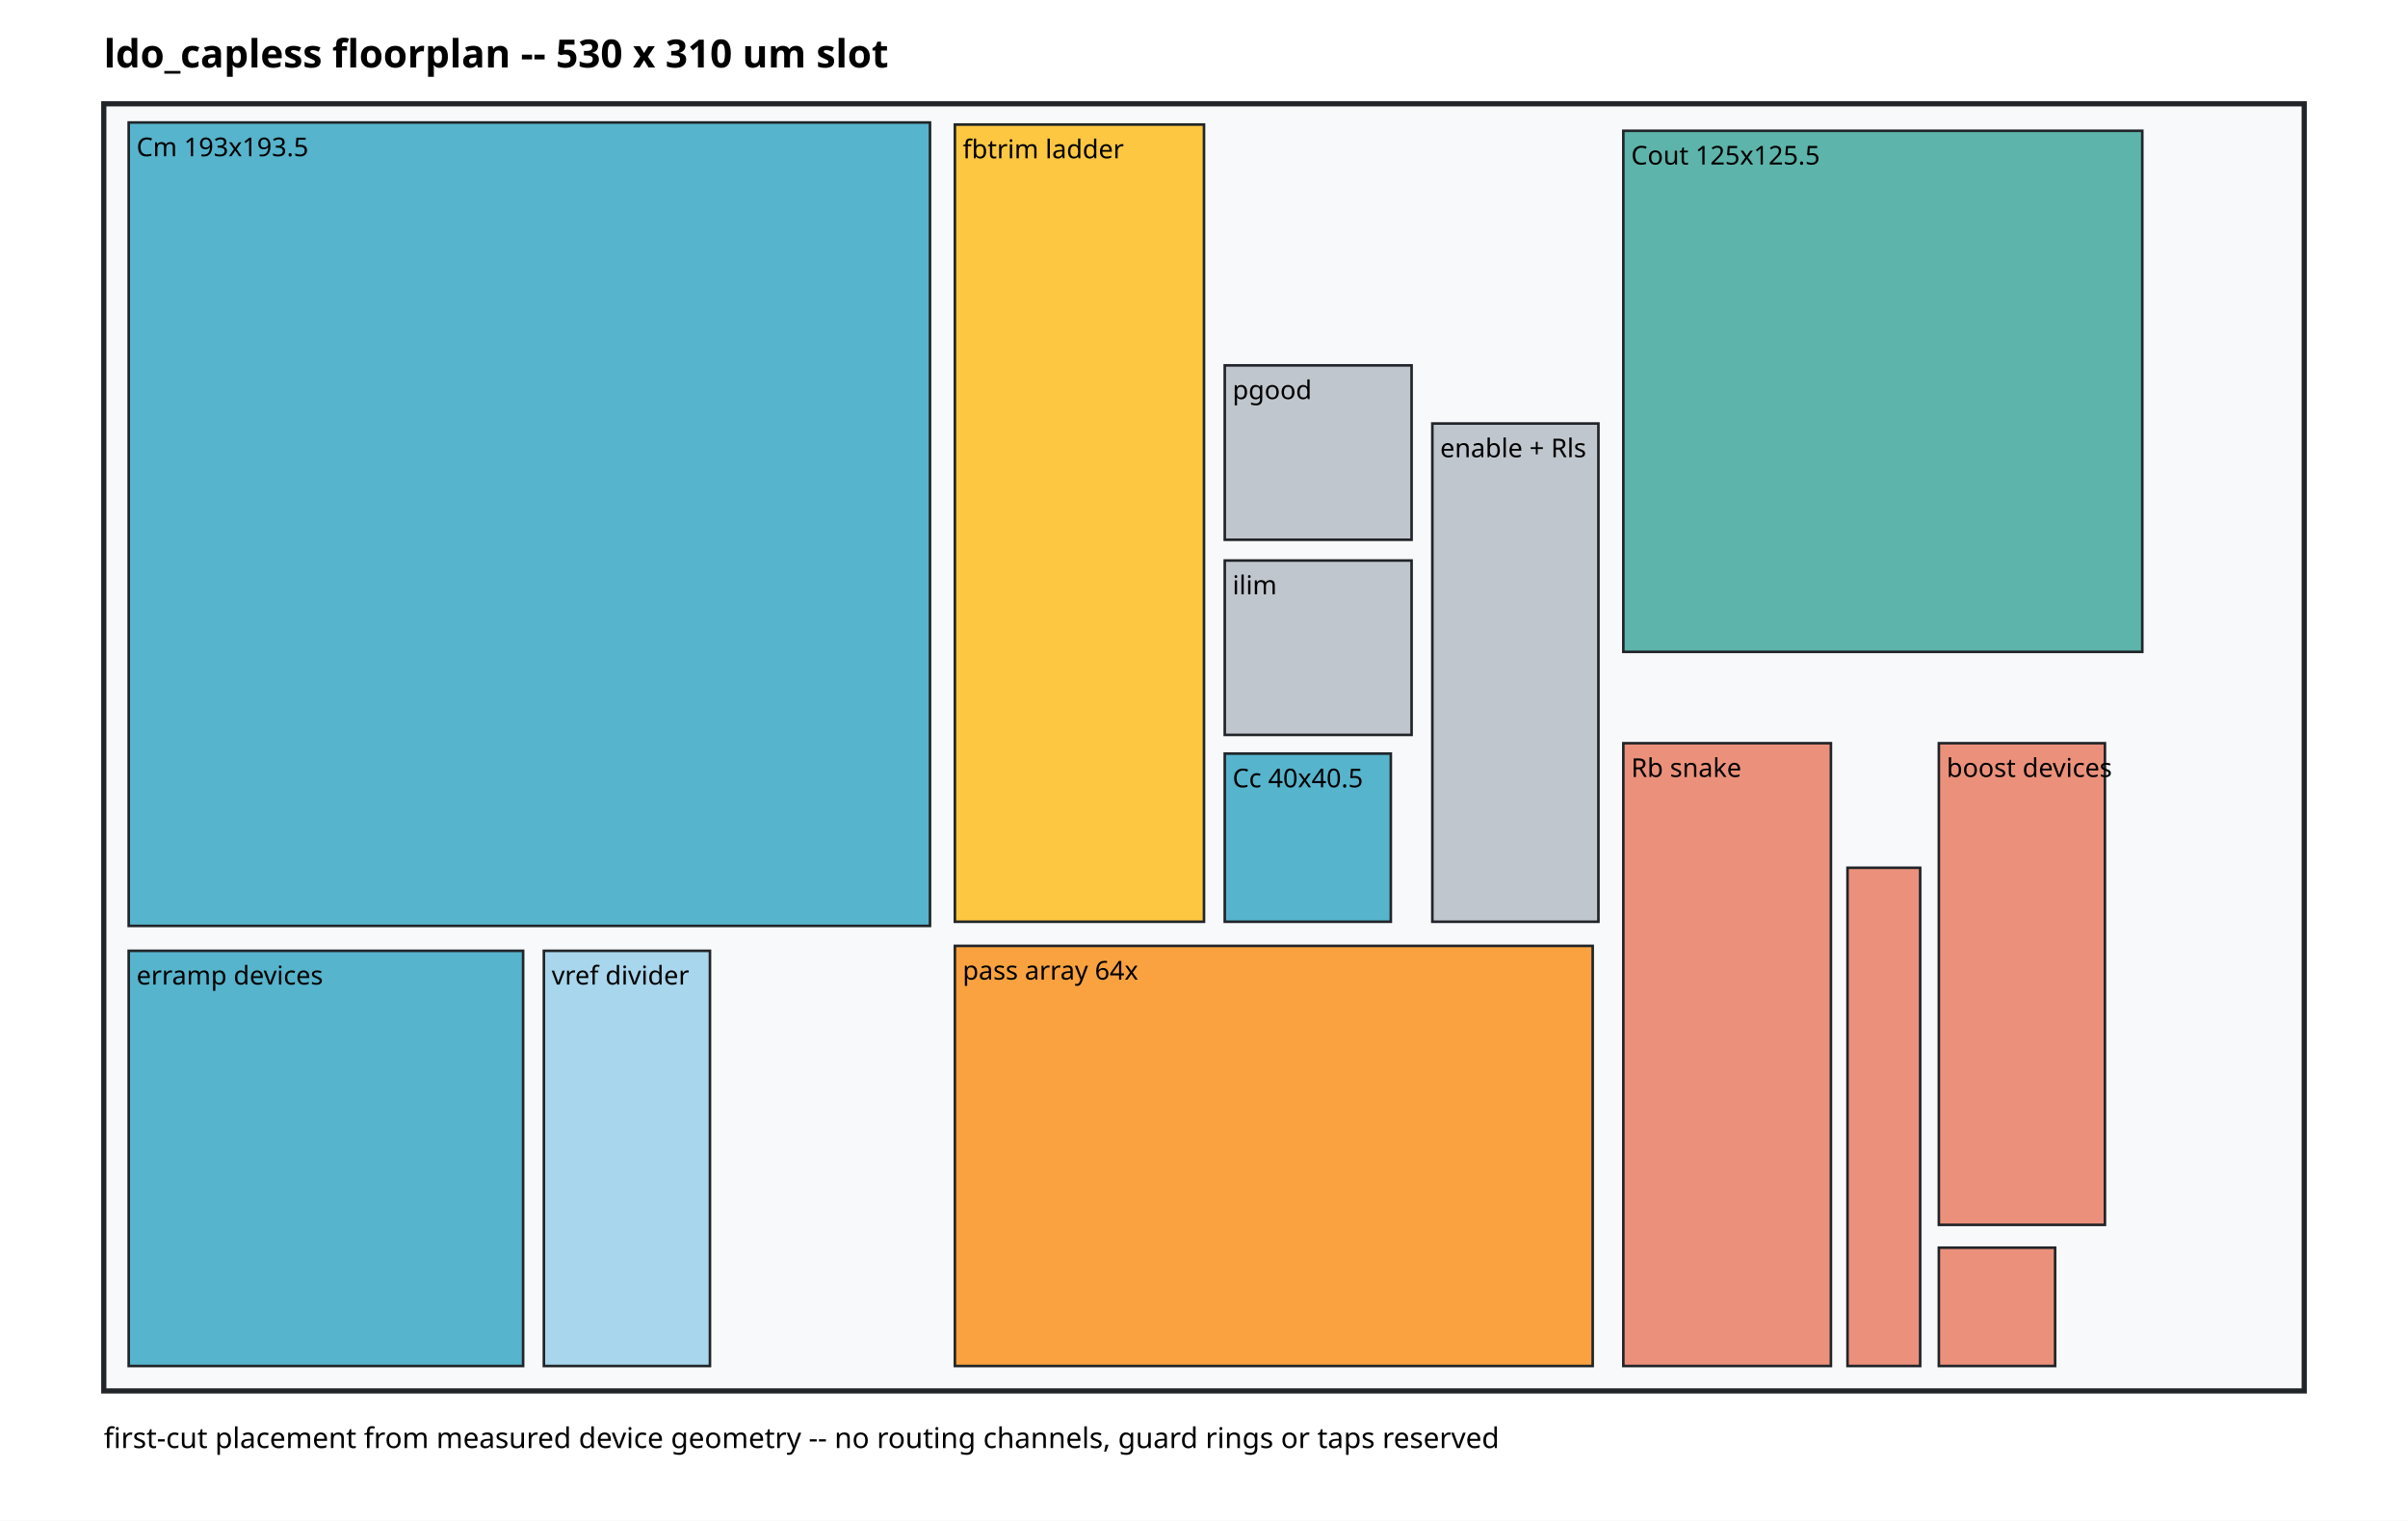
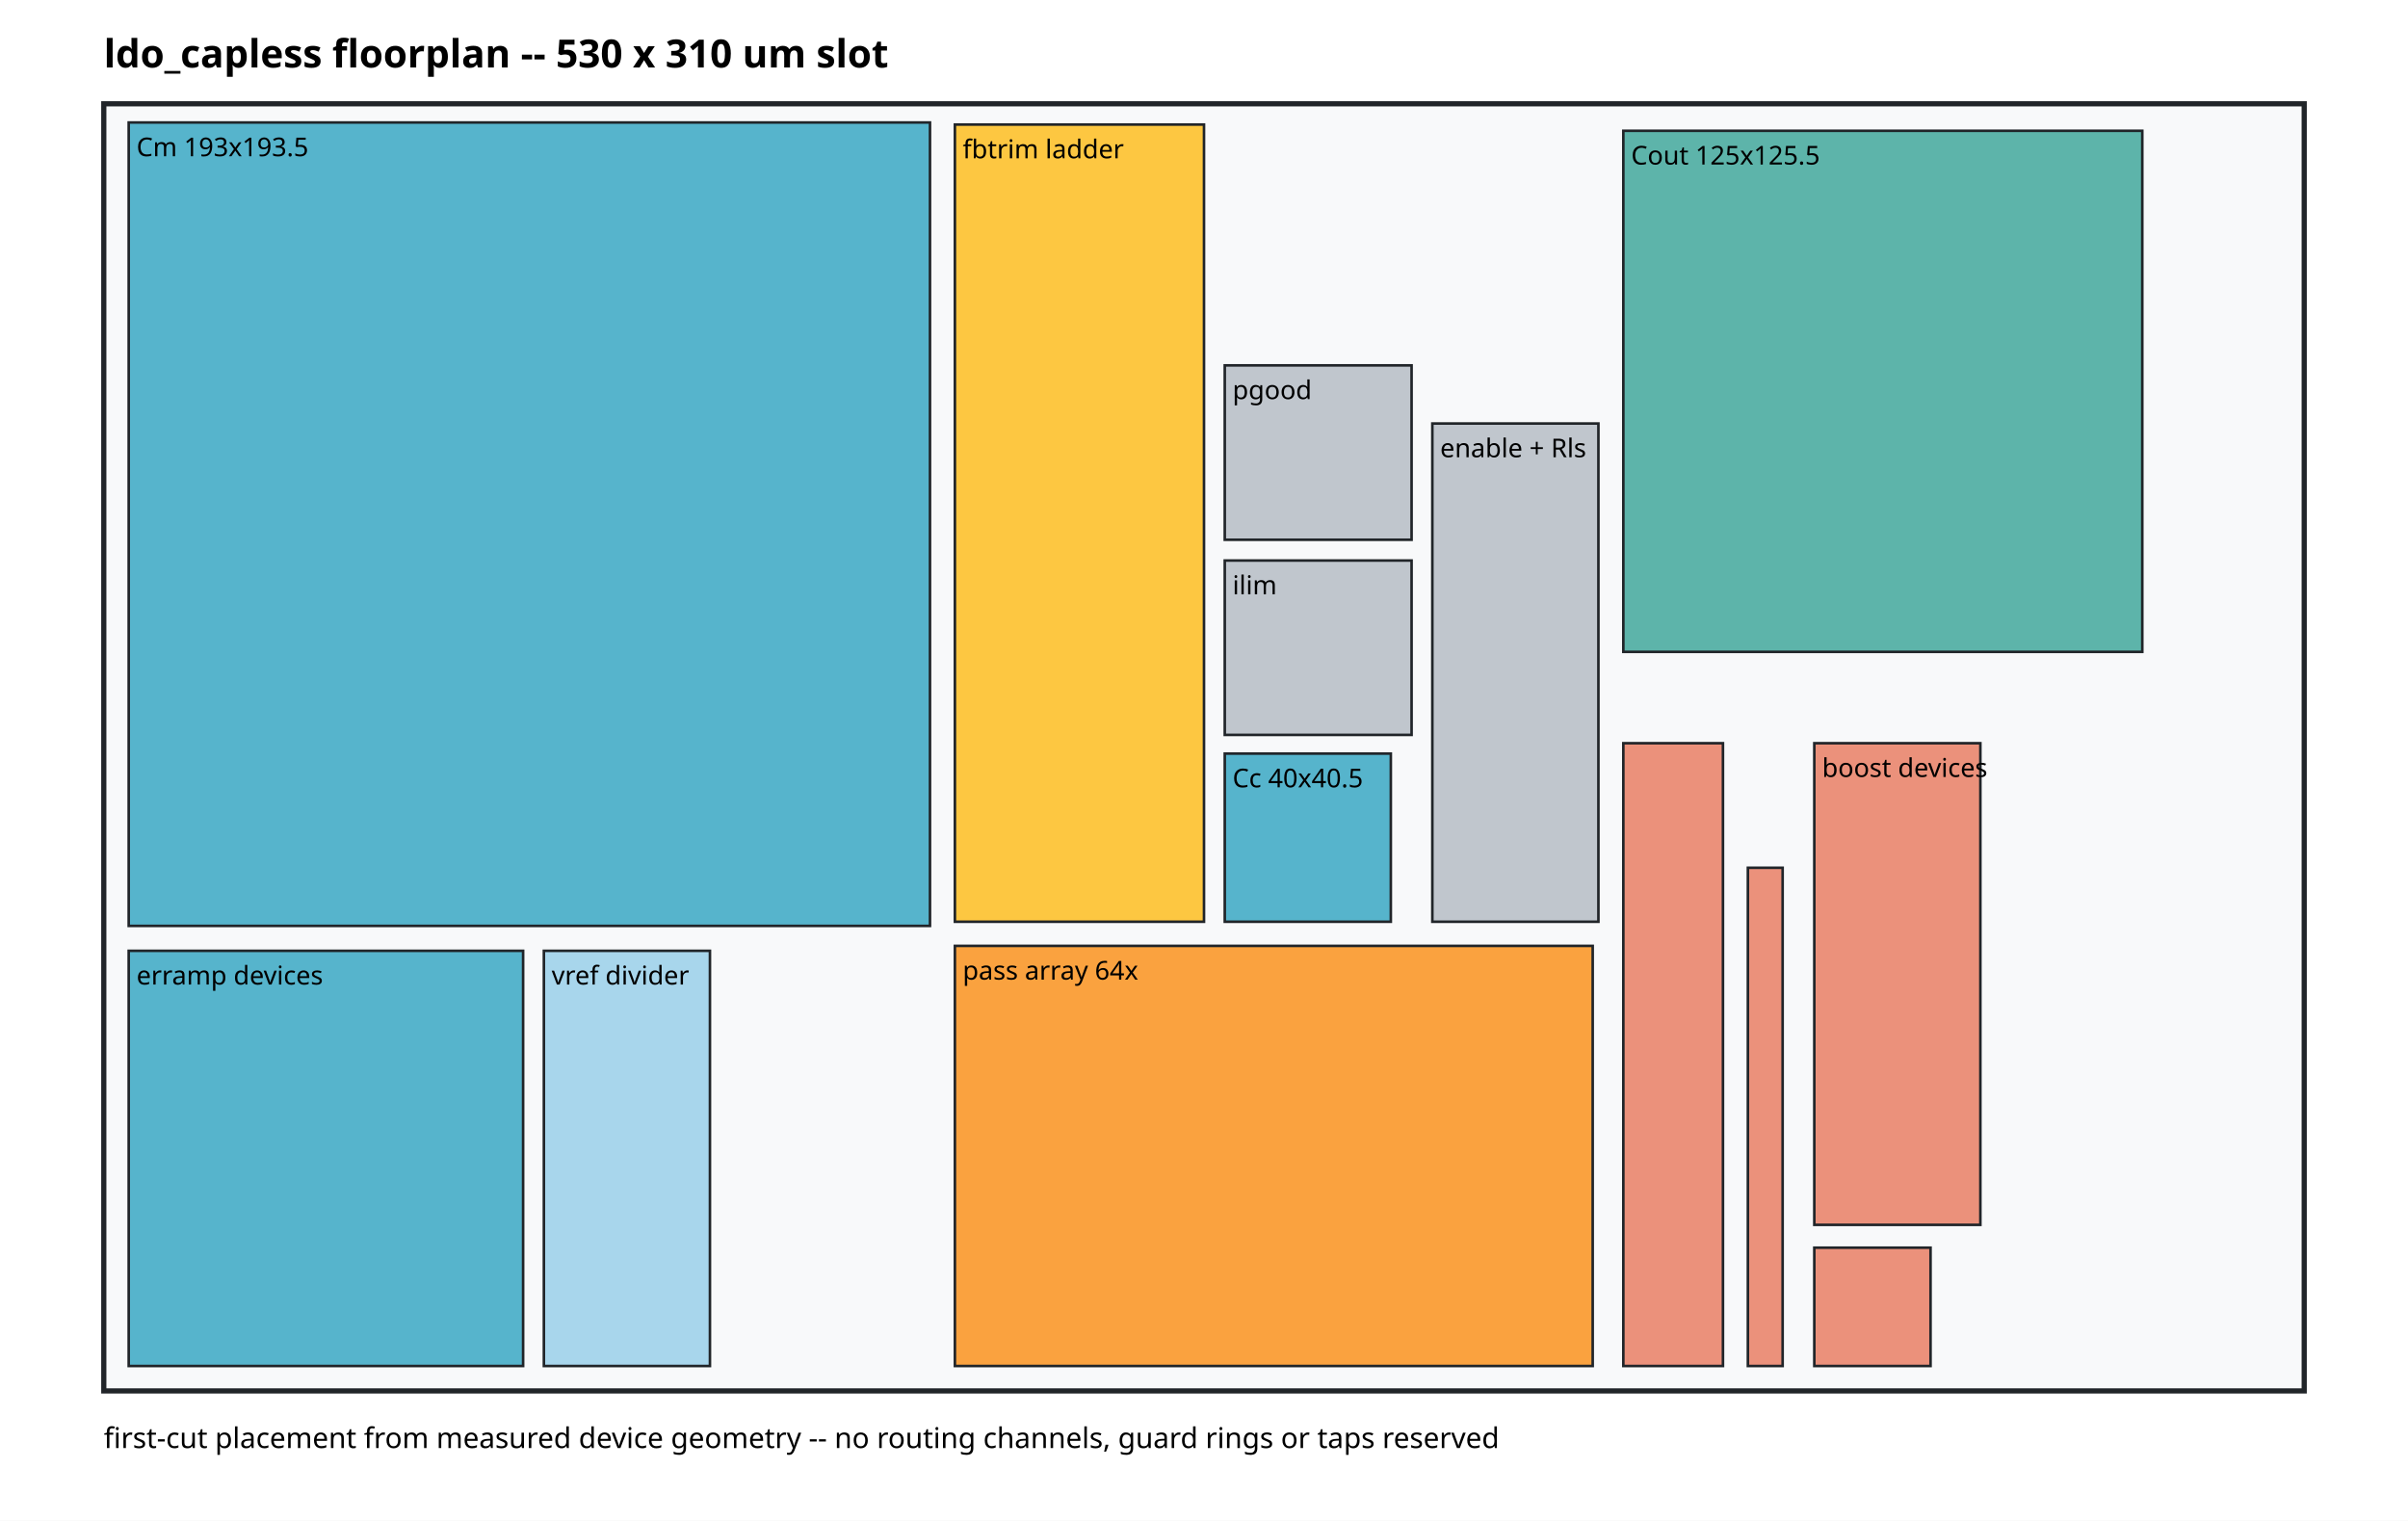
<svg xmlns="http://www.w3.org/2000/svg" width="928" height="586">
  <rect width="100%" height="100%" fill="#ffffff" />
  <text x="40" y="26" font-family="sans-serif" font-size="15" font-weight="bold">ldo_capless floorplan -- 530 x 310 um slot</text>
  <rect x="40" y="40" width="848" height="496" fill="#f8f9fa" stroke="#212529" stroke-width="2" />
  <rect x="49.6" y="47.2" width="308.8" height="309.6" fill="#219ebc" fill-opacity="0.75" stroke="#212529" stroke-width="1" />
  <text x="52.6" y="60.2" font-family="sans-serif" font-size="10">Cm  193x193.5</text>
  <rect x="49.6" y="366.4" width="152.0" height="160.0" fill="#219ebc" fill-opacity="0.75" stroke="#212529" stroke-width="1" />
  <text x="52.6" y="379.4" font-family="sans-serif" font-size="10">erramp devices</text>
  <rect x="209.6" y="366.4" width="64.0" height="160.0" fill="#8ecae6" fill-opacity="0.75" stroke="#212529" stroke-width="1" />
  <text x="212.6" y="379.4" font-family="sans-serif" font-size="10">vref divider</text>
  <rect x="368.0" y="364.5" width="245.8" height="161.9" fill="#fb8500" fill-opacity="0.75" stroke="#212529" stroke-width="1" />
  <text x="371.0" y="377.5" font-family="sans-serif" font-size="10">pass array 64x</text>
  <rect x="368.0" y="48.0" width="96.0" height="307.2" fill="#ffb703" fill-opacity="0.75" stroke="#212529" stroke-width="1" />
  <text x="371.0" y="61.0" font-family="sans-serif" font-size="10">fbtrim ladder</text>
  <rect x="472.0" y="290.4" width="64.0" height="64.8" fill="#219ebc" fill-opacity="0.75" stroke="#212529" stroke-width="1" />
  <text x="475.0" y="303.4" font-family="sans-serif" font-size="10">Cc 40x40.5</text>
  <rect x="472.0" y="216.0" width="72.0" height="67.2" fill="#adb5bd" fill-opacity="0.75" stroke="#212529" stroke-width="1" />
  <text x="475.0" y="229.0" font-family="sans-serif" font-size="10">ilim</text>
  <rect x="472.0" y="140.8" width="72.0" height="67.2" fill="#adb5bd" fill-opacity="0.75" stroke="#212529" stroke-width="1" />
  <text x="475.0" y="153.8" font-family="sans-serif" font-size="10">pgood</text>
  <rect x="552.0" y="163.2" width="64.0" height="192.0" fill="#adb5bd" fill-opacity="0.75" stroke="#212529" stroke-width="1" />
  <text x="555.0" y="176.2" font-family="sans-serif" font-size="10">enable + Rls</text>
  <rect x="625.6" y="50.4" width="200.0" height="200.8" fill="#2a9d8f" fill-opacity="0.75" stroke="#212529" stroke-width="1" />
  <text x="628.6" y="63.4" font-family="sans-serif" font-size="10">Cout 125x125.5</text>
-   <rect x="625.6" y="286.4" width="80.0" height="240.0" fill="#e76f51" fill-opacity="0.75" stroke="#212529" stroke-width="1" />
-   <text x="628.6" y="299.4" font-family="sans-serif" font-size="10">Rb snake</text>
-   <rect x="712.0" y="334.4" width="28.0" height="192.0" fill="#e76f51" fill-opacity="0.75" stroke="#212529" stroke-width="1" />
-   <rect x="747.2" y="480.8" width="44.8" height="45.6" fill="#e76f51" fill-opacity="0.75" stroke="#212529" stroke-width="1" />
-   <rect x="747.2" y="286.4" width="64.0" height="185.6" fill="#e76f51" fill-opacity="0.75" stroke="#212529" stroke-width="1" />
-   <text x="750.2" y="299.4" font-family="sans-serif" font-size="10">boost devices</text>
+   <rect x="625.6" y="286.4" width="38.4" height="240.0" fill="#e76f51" fill-opacity="0.75" stroke="#212529" stroke-width="1" />
+   <rect x="673.6" y="334.4" width="13.4" height="192.0" fill="#e76f51" fill-opacity="0.75" stroke="#212529" stroke-width="1" />
+   <rect x="699.2" y="480.8" width="44.8" height="45.6" fill="#e76f51" fill-opacity="0.75" stroke="#212529" stroke-width="1" />
+   <rect x="699.2" y="286.4" width="64.0" height="185.6" fill="#e76f51" fill-opacity="0.75" stroke="#212529" stroke-width="1" />
+   <text x="702.2" y="299.4" font-family="sans-serif" font-size="10">boost devices</text>
  <text x="40" y="558" font-family="sans-serif" font-size="11">first-cut placement from measured device geometry -- no routing channels, guard rings or taps reserved</text>
</svg>
